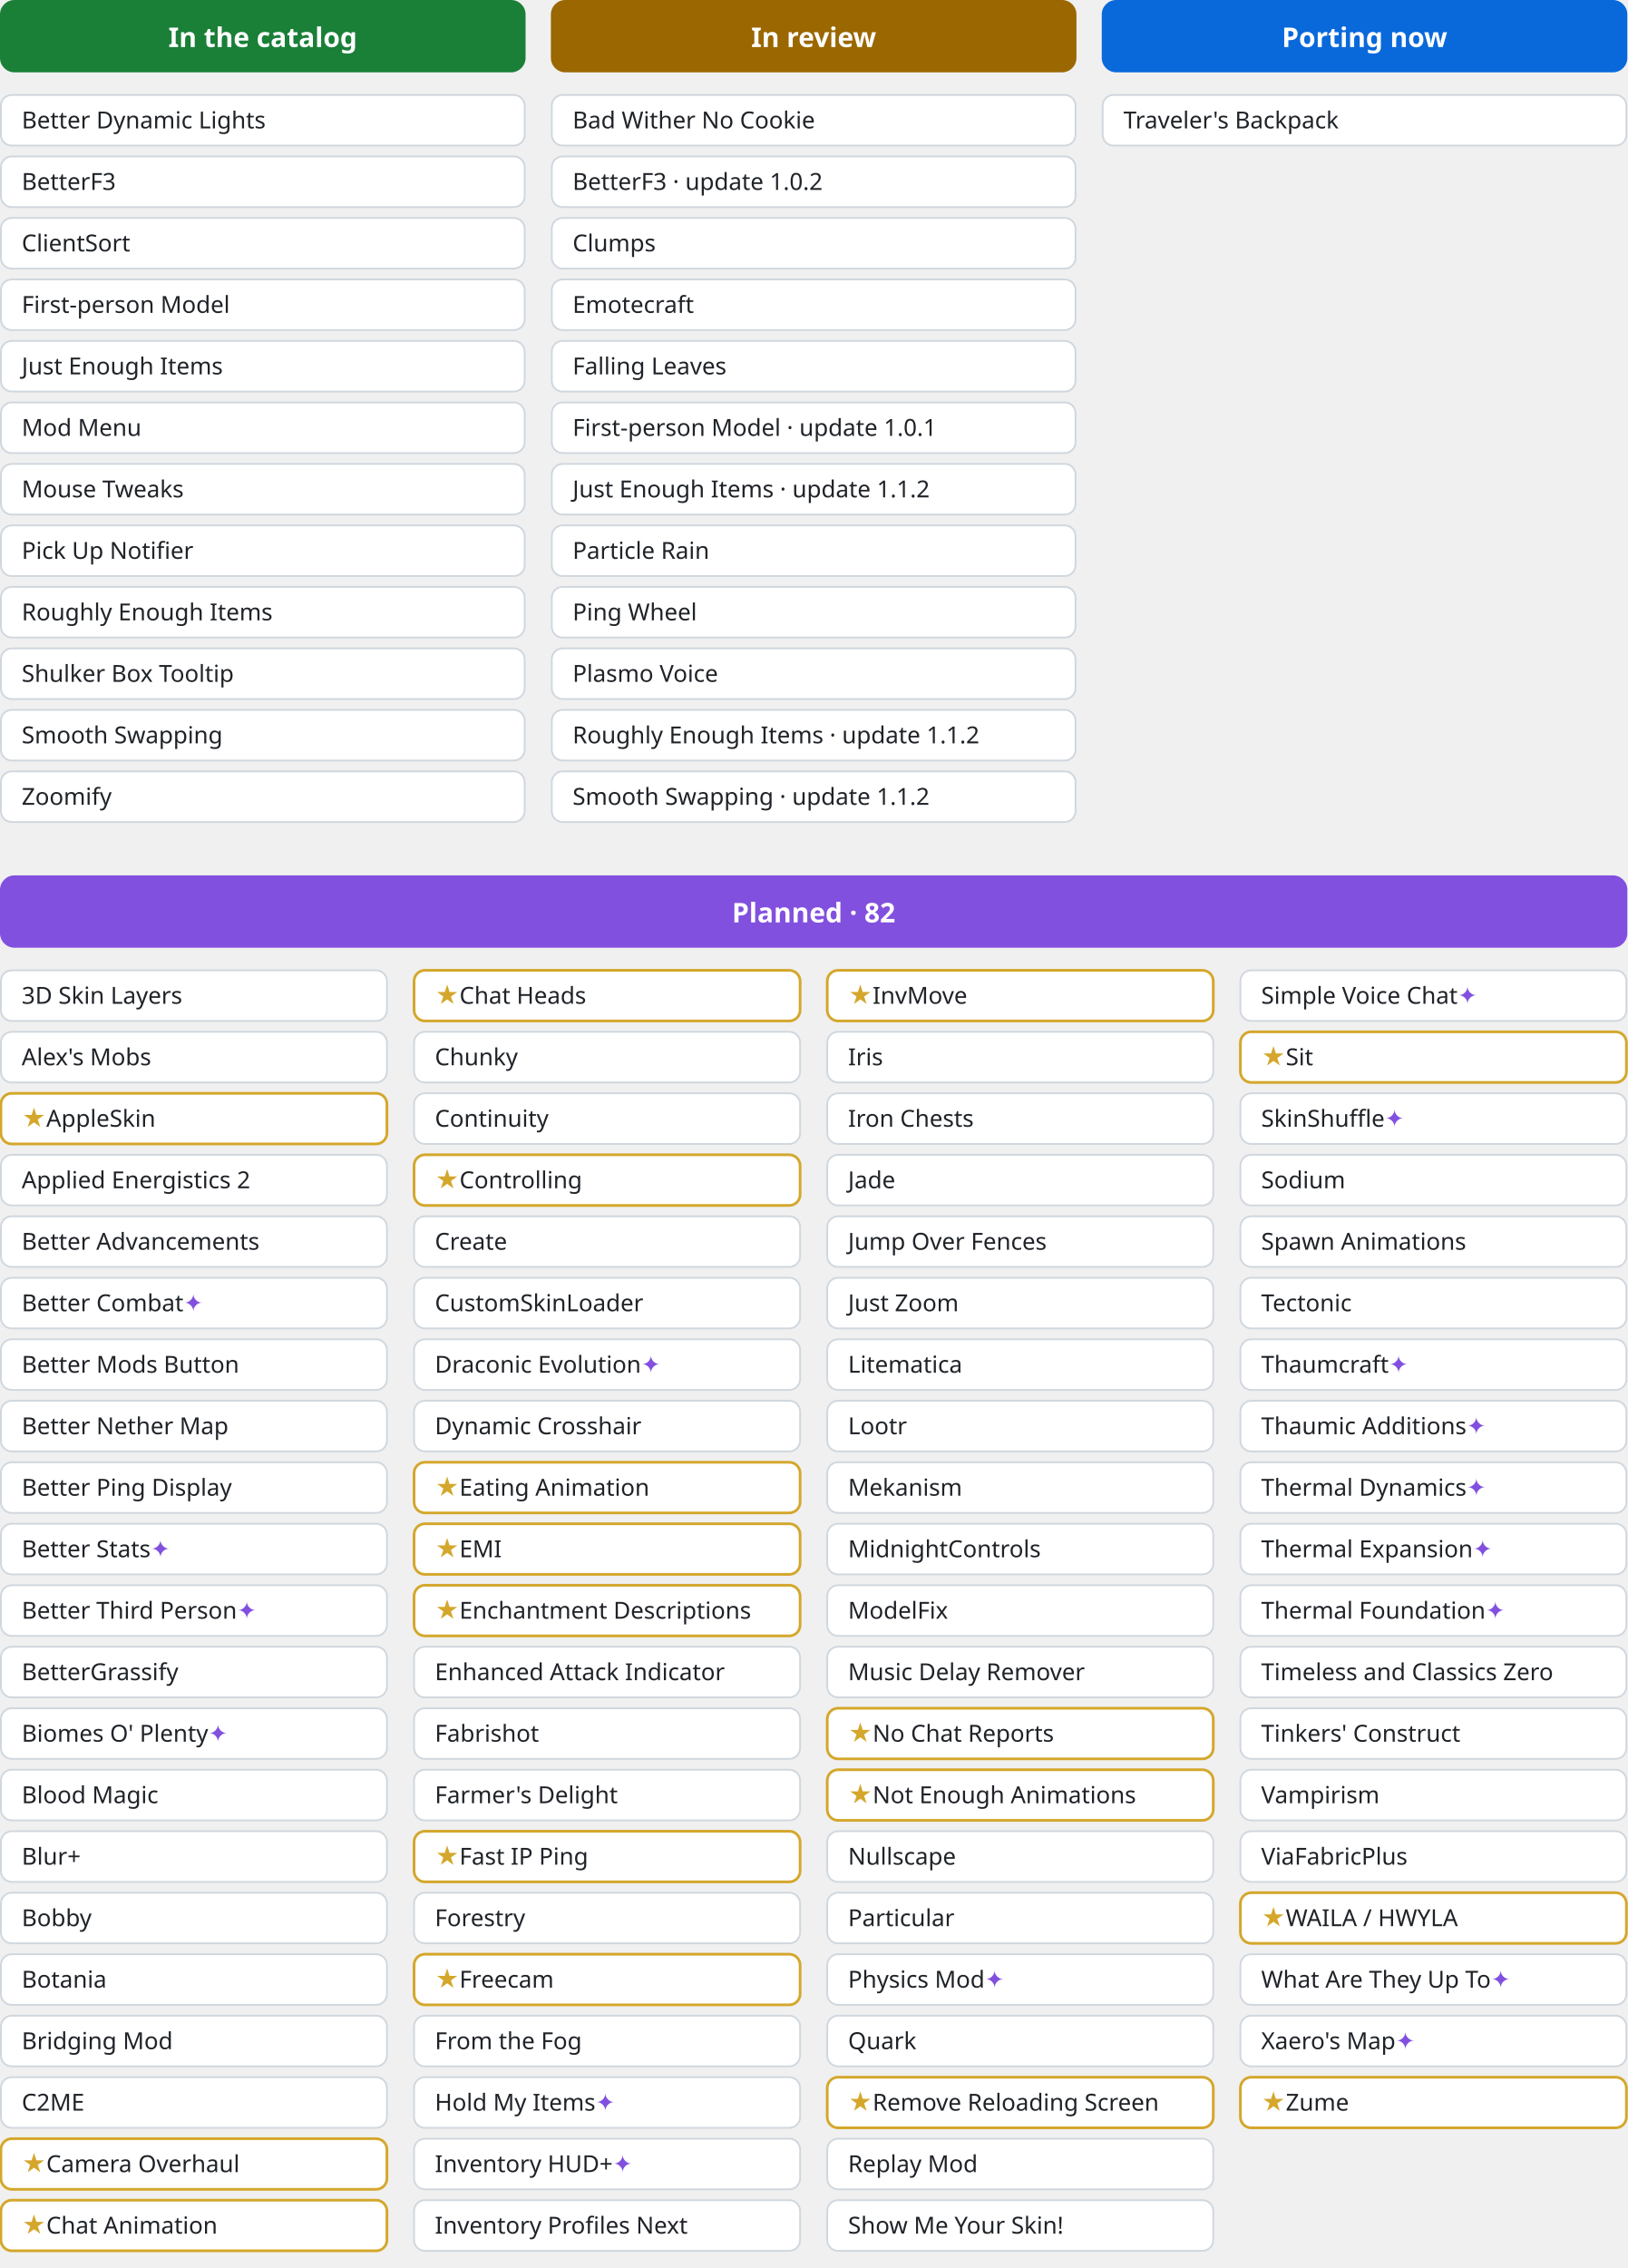
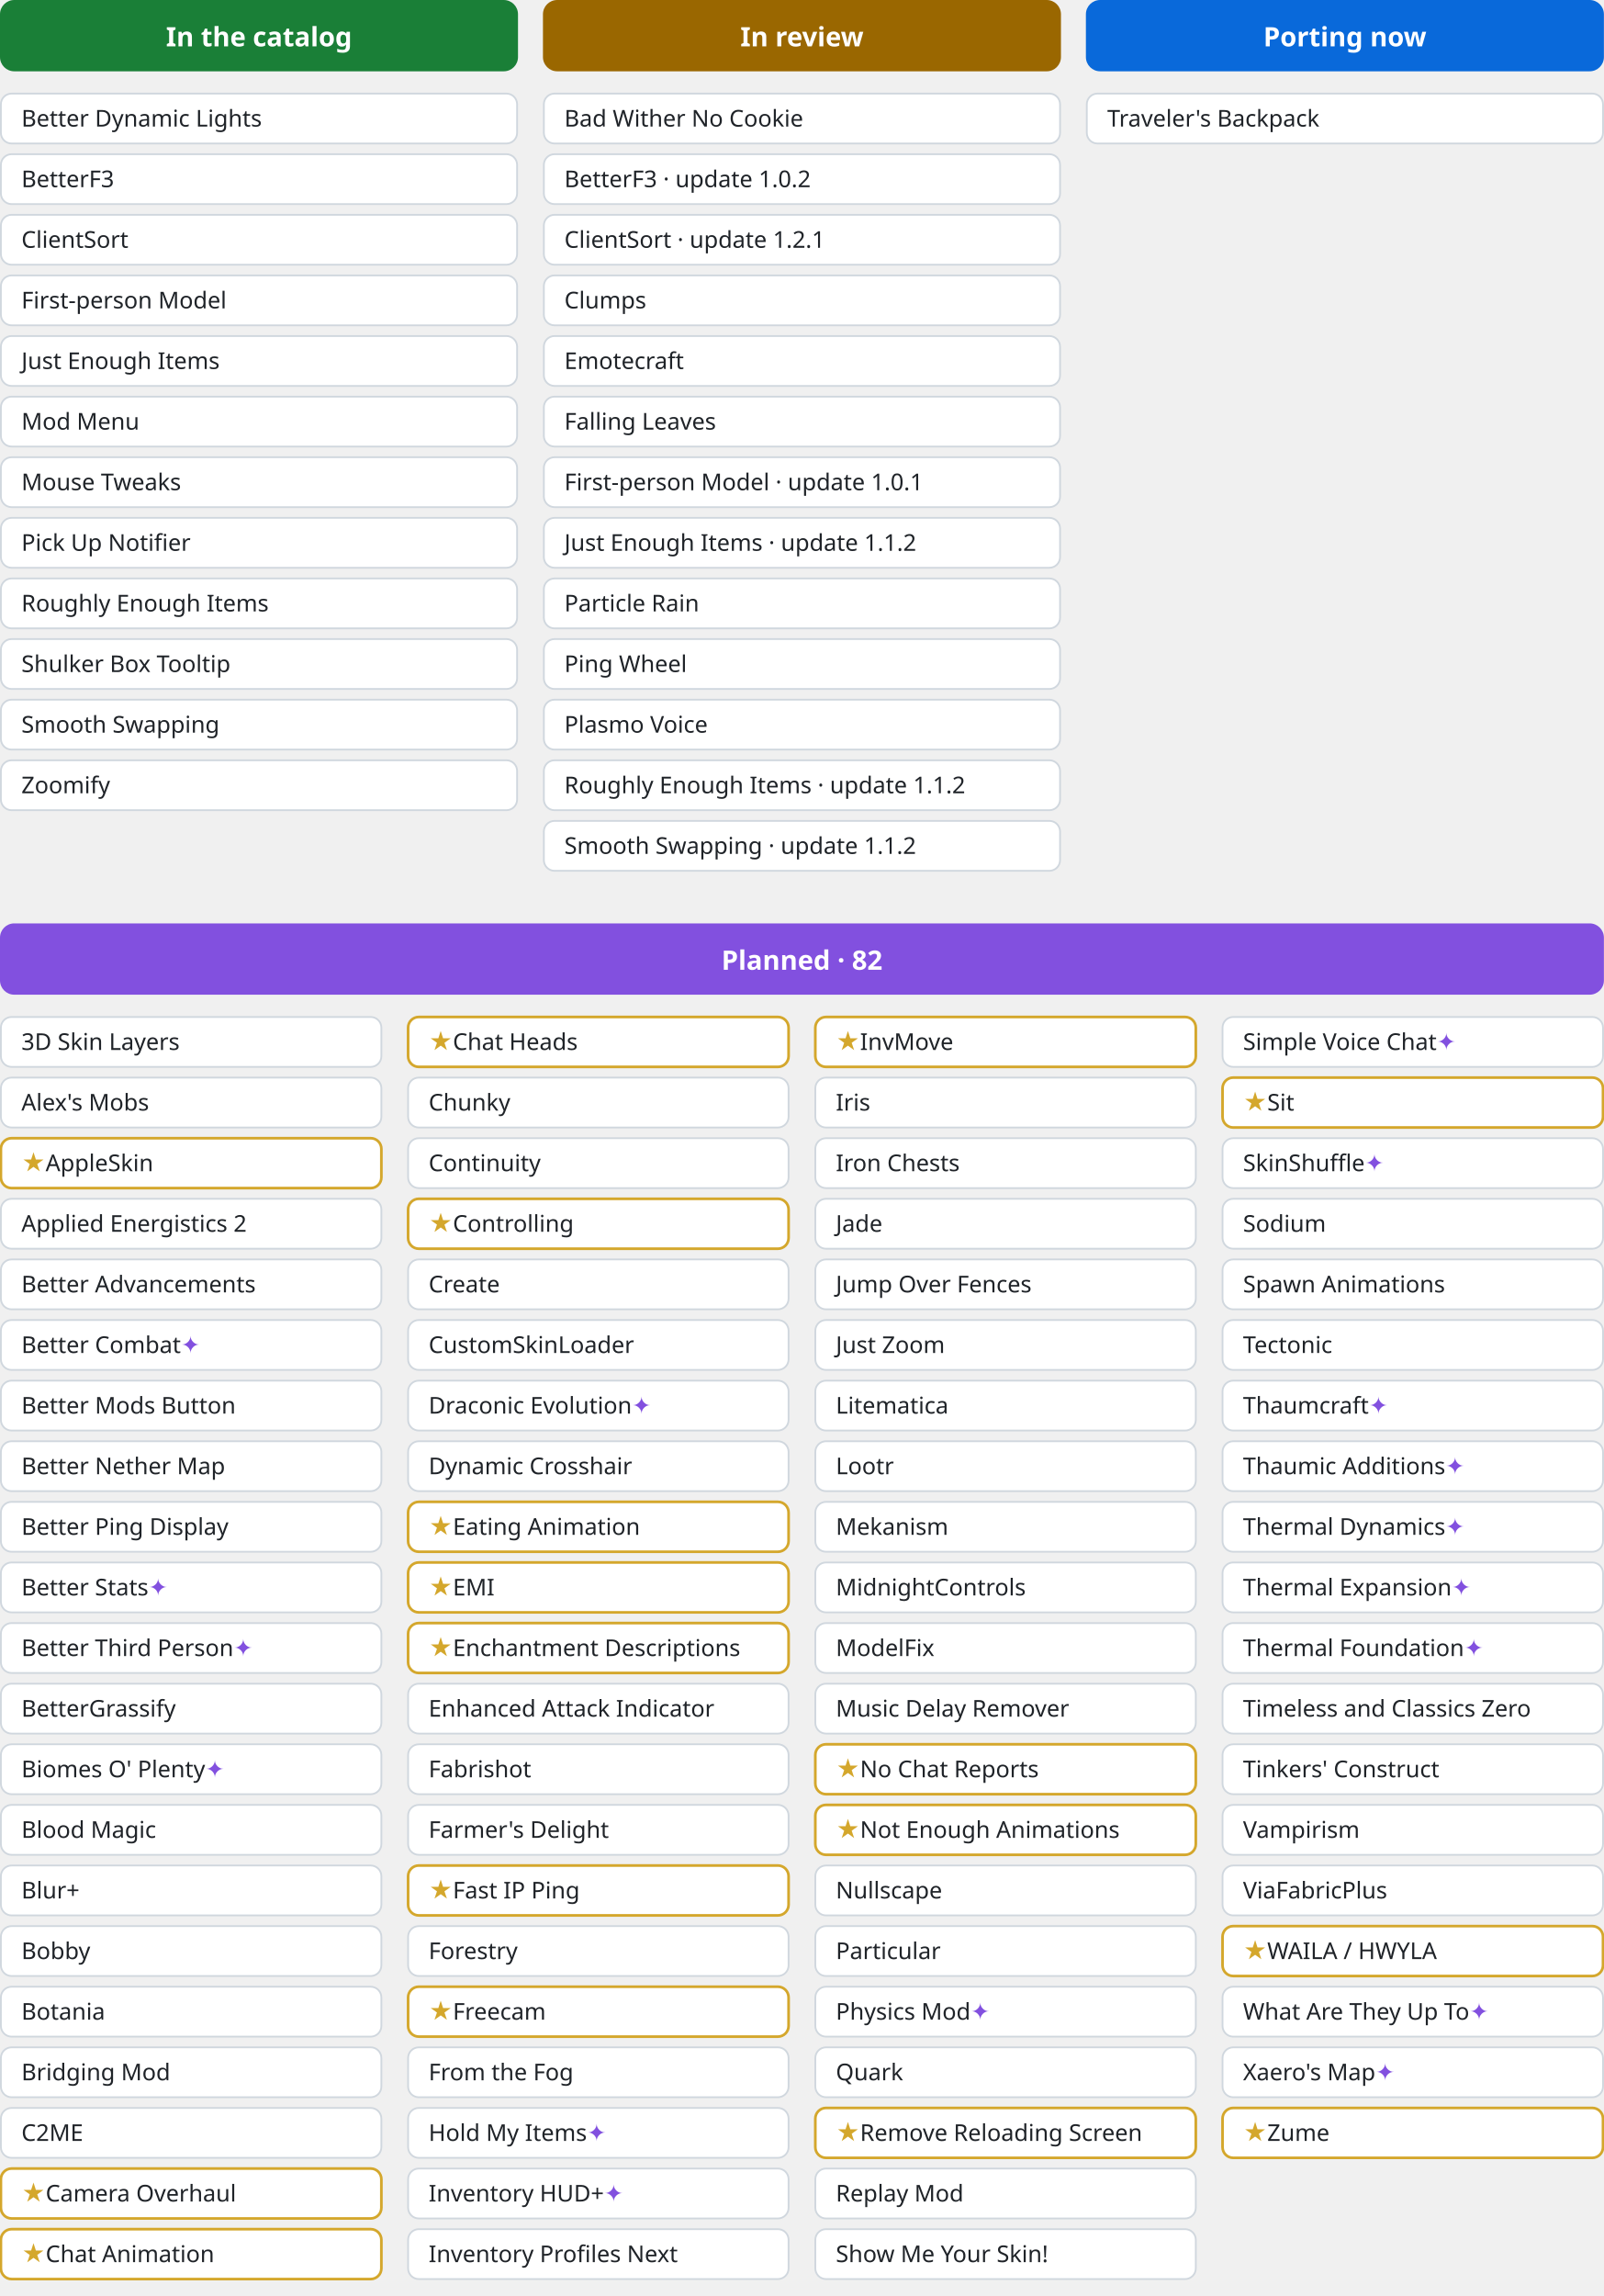
- <svg xmlns="http://www.w3.org/2000/svg" viewBox="0 0 900 1254" width="900" height="1254" role="img">
+ <svg xmlns="http://www.w3.org/2000/svg" viewBox="0 0 900 1288" width="900" height="1288" role="img">
  <style>
.bg{fill:#FFFFFF;stroke:#D0D7DE}.n{fill:#1F2328}.d{fill:#59636E}.a{fill:#818B98}
@media (prefers-color-scheme: dark){.bg{fill:#151B23;stroke:#3D444D}.n{fill:#F0F6FC}.d{fill:#9198A1}.a{fill:#6E7681}}
text{font-family:-apple-system,BlinkMacSystemFont,"Segoe UI","Noto Sans",Helvetica,Arial,sans-serif}
</style>
  <rect x="0" y="0" width="290.667" height="40" rx="8" fill="#1A7F37" />
  <text x="145.333" y="26" font-size="15" font-weight="600" fill="#fff" text-anchor="middle">In the catalog</text>
  <rect class="bg" x="0.5" y="52.5" width="289.667" height="28" rx="6" />
  <text class="n" x="12" y="71" font-size="13">Better Dynamic Lights</text>
  <rect class="bg" x="0.5" y="86.5" width="289.667" height="28" rx="6" />
  <text class="n" x="12" y="105" font-size="13">BetterF3</text>
  <rect class="bg" x="0.5" y="120.5" width="289.667" height="28" rx="6" />
  <text class="n" x="12" y="139" font-size="13">ClientSort</text>
  <rect class="bg" x="0.5" y="154.5" width="289.667" height="28" rx="6" />
  <text class="n" x="12" y="173" font-size="13">First-person Model</text>
  <rect class="bg" x="0.5" y="188.5" width="289.667" height="28" rx="6" />
  <text class="n" x="12" y="207" font-size="13">Just Enough Items</text>
  <rect class="bg" x="0.5" y="222.5" width="289.667" height="28" rx="6" />
  <text class="n" x="12" y="241" font-size="13">Mod Menu</text>
  <rect class="bg" x="0.5" y="256.5" width="289.667" height="28" rx="6" />
  <text class="n" x="12" y="275" font-size="13">Mouse Tweaks</text>
  <rect class="bg" x="0.5" y="290.5" width="289.667" height="28" rx="6" />
  <text class="n" x="12" y="309" font-size="13">Pick Up Notifier</text>
  <rect class="bg" x="0.5" y="324.5" width="289.667" height="28" rx="6" />
  <text class="n" x="12" y="343" font-size="13">Roughly Enough Items</text>
  <rect class="bg" x="0.5" y="358.5" width="289.667" height="28" rx="6" />
  <text class="n" x="12" y="377" font-size="13">Shulker Box Tooltip</text>
  <rect class="bg" x="0.5" y="392.5" width="289.667" height="28" rx="6" />
  <text class="n" x="12" y="411" font-size="13">Smooth Swapping</text>
  <rect class="bg" x="0.5" y="426.5" width="289.667" height="28" rx="6" />
  <text class="n" x="12" y="445" font-size="13">Zoomify</text>
  <rect x="304.667" y="0" width="290.667" height="40" rx="8" fill="#9A6700" />
  <text x="450" y="26" font-size="15" font-weight="600" fill="#fff" text-anchor="middle">In review</text>
  <rect class="bg" x="305.167" y="52.5" width="289.667" height="28" rx="6" />
  <text class="n" x="316.667" y="71" font-size="13">Bad Wither No Cookie</text>
  <rect class="bg" x="305.167" y="86.5" width="289.667" height="28" rx="6" />
  <text class="n" x="316.667" y="105" font-size="13">BetterF3 · update 1.0.2</text>
  <rect class="bg" x="305.167" y="120.5" width="289.667" height="28" rx="6" />
-   <text class="n" x="316.667" y="139" font-size="13">Clumps</text>
+   <text class="n" x="316.667" y="139" font-size="13">ClientSort · update 1.2.1</text>
  <rect class="bg" x="305.167" y="154.5" width="289.667" height="28" rx="6" />
-   <text class="n" x="316.667" y="173" font-size="13">Emotecraft</text>
+   <text class="n" x="316.667" y="173" font-size="13">Clumps</text>
  <rect class="bg" x="305.167" y="188.5" width="289.667" height="28" rx="6" />
-   <text class="n" x="316.667" y="207" font-size="13">Falling Leaves</text>
+   <text class="n" x="316.667" y="207" font-size="13">Emotecraft</text>
  <rect class="bg" x="305.167" y="222.5" width="289.667" height="28" rx="6" />
-   <text class="n" x="316.667" y="241" font-size="13">First-person Model · update 1.0.1</text>
+   <text class="n" x="316.667" y="241" font-size="13">Falling Leaves</text>
  <rect class="bg" x="305.167" y="256.5" width="289.667" height="28" rx="6" />
-   <text class="n" x="316.667" y="275" font-size="13">Just Enough Items · update 1.1.2</text>
+   <text class="n" x="316.667" y="275" font-size="13">First-person Model · update 1.0.1</text>
  <rect class="bg" x="305.167" y="290.5" width="289.667" height="28" rx="6" />
-   <text class="n" x="316.667" y="309" font-size="13">Particle Rain</text>
+   <text class="n" x="316.667" y="309" font-size="13">Just Enough Items · update 1.1.2</text>
  <rect class="bg" x="305.167" y="324.5" width="289.667" height="28" rx="6" />
-   <text class="n" x="316.667" y="343" font-size="13">Ping Wheel</text>
+   <text class="n" x="316.667" y="343" font-size="13">Particle Rain</text>
  <rect class="bg" x="305.167" y="358.5" width="289.667" height="28" rx="6" />
-   <text class="n" x="316.667" y="377" font-size="13">Plasmo Voice</text>
+   <text class="n" x="316.667" y="377" font-size="13">Ping Wheel</text>
  <rect class="bg" x="305.167" y="392.5" width="289.667" height="28" rx="6" />
-   <text class="n" x="316.667" y="411" font-size="13">Roughly Enough Items · update 1.1.2</text>
+   <text class="n" x="316.667" y="411" font-size="13">Plasmo Voice</text>
  <rect class="bg" x="305.167" y="426.5" width="289.667" height="28" rx="6" />
-   <text class="n" x="316.667" y="445" font-size="13">Smooth Swapping · update 1.1.2</text>
+   <text class="n" x="316.667" y="445" font-size="13">Roughly Enough Items · update 1.1.2</text>
+   <rect class="bg" x="305.167" y="460.5" width="289.667" height="28" rx="6" />
+   <text class="n" x="316.667" y="479" font-size="13">Smooth Swapping · update 1.1.2</text>
  <rect x="609.333" y="0" width="290.667" height="40" rx="8" fill="#0969DA" />
  <text x="754.667" y="26" font-size="15" font-weight="600" fill="#fff" text-anchor="middle">Porting now</text>
  <rect class="bg" x="609.833" y="52.5" width="289.667" height="28" rx="6" />
  <text class="n" x="621.333" y="71" font-size="13">Traveler's Backpack</text>
-   <rect x="0" y="484" width="900" height="40" rx="8" fill="#8250DF" />
-   <text x="450" y="510" font-size="15" font-weight="600" fill="#fff" text-anchor="middle">Planned · 82</text>
-   <rect class="bg" x="0.5" y="536.5" width="213.5" height="28" rx="6" />
-   <text class="n" x="12" y="555" font-size="13">3D Skin Layers</text>
+   <rect x="0" y="518" width="900" height="40" rx="8" fill="#8250DF" />
+   <text x="450" y="544" font-size="15" font-weight="600" fill="#fff" text-anchor="middle">Planned · 82</text>
  <rect class="bg" x="0.5" y="570.5" width="213.5" height="28" rx="6" />
-   <text class="n" x="12" y="589" font-size="13">Alex's Mobs</text>
-   <rect class="bg" x="0.5" y="604.5" width="213.5" height="28" rx="6" style="stroke:#D4A72C;stroke-width:1.5" />
-   <text class="n" x="12" y="623" font-size="13">
+   <text class="n" x="12" y="589" font-size="13">3D Skin Layers</text>
+   <rect class="bg" x="0.5" y="604.5" width="213.5" height="28" rx="6" />
+   <text class="n" x="12" y="623" font-size="13">Alex's Mobs</text>
+   <rect class="bg" x="0.5" y="638.5" width="213.5" height="28" rx="6" style="stroke:#D4A72C;stroke-width:1.5" />
+   <text class="n" x="12" y="657" font-size="13">
    <tspan fill="#D4A72C">★ </tspan>AppleSkin</text>
-   <rect class="bg" x="0.5" y="638.5" width="213.5" height="28" rx="6" />
-   <text class="n" x="12" y="657" font-size="13">Applied Energistics 2</text>
  <rect class="bg" x="0.5" y="672.5" width="213.5" height="28" rx="6" />
-   <text class="n" x="12" y="691" font-size="13">Better Advancements</text>
+   <text class="n" x="12" y="691" font-size="13">Applied Energistics 2</text>
  <rect class="bg" x="0.5" y="706.5" width="213.5" height="28" rx="6" />
-   <text class="n" x="12" y="725" font-size="13">Better Combat<tspan fill="#8250DF"> ✦</tspan>
-   </text>
+   <text class="n" x="12" y="725" font-size="13">Better Advancements</text>
  <rect class="bg" x="0.5" y="740.5" width="213.5" height="28" rx="6" />
-   <text class="n" x="12" y="759" font-size="13">Better Mods Button</text>
+   <text class="n" x="12" y="759" font-size="13">Better Combat<tspan fill="#8250DF"> ✦</tspan>
+   </text>
  <rect class="bg" x="0.5" y="774.5" width="213.5" height="28" rx="6" />
-   <text class="n" x="12" y="793" font-size="13">Better Nether Map</text>
+   <text class="n" x="12" y="793" font-size="13">Better Mods Button</text>
  <rect class="bg" x="0.5" y="808.5" width="213.5" height="28" rx="6" />
-   <text class="n" x="12" y="827" font-size="13">Better Ping Display</text>
+   <text class="n" x="12" y="827" font-size="13">Better Nether Map</text>
  <rect class="bg" x="0.5" y="842.5" width="213.5" height="28" rx="6" />
-   <text class="n" x="12" y="861" font-size="13">Better Stats<tspan fill="#8250DF"> ✦</tspan>
-   </text>
+   <text class="n" x="12" y="861" font-size="13">Better Ping Display</text>
  <rect class="bg" x="0.5" y="876.5" width="213.5" height="28" rx="6" />
-   <text class="n" x="12" y="895" font-size="13">Better Third Person<tspan fill="#8250DF"> ✦</tspan>
+   <text class="n" x="12" y="895" font-size="13">Better Stats<tspan fill="#8250DF"> ✦</tspan>
  </text>
  <rect class="bg" x="0.5" y="910.5" width="213.5" height="28" rx="6" />
-   <text class="n" x="12" y="929" font-size="13">BetterGrassify</text>
+   <text class="n" x="12" y="929" font-size="13">Better Third Person<tspan fill="#8250DF"> ✦</tspan>
+   </text>
  <rect class="bg" x="0.5" y="944.5" width="213.5" height="28" rx="6" />
-   <text class="n" x="12" y="963" font-size="13">Biomes O' Plenty<tspan fill="#8250DF"> ✦</tspan>
-   </text>
+   <text class="n" x="12" y="963" font-size="13">BetterGrassify</text>
  <rect class="bg" x="0.5" y="978.5" width="213.5" height="28" rx="6" />
-   <text class="n" x="12" y="997" font-size="13">Blood Magic</text>
+   <text class="n" x="12" y="997" font-size="13">Biomes O' Plenty<tspan fill="#8250DF"> ✦</tspan>
+   </text>
  <rect class="bg" x="0.5" y="1012.5" width="213.5" height="28" rx="6" />
-   <text class="n" x="12" y="1031" font-size="13">Blur+</text>
+   <text class="n" x="12" y="1031" font-size="13">Blood Magic</text>
  <rect class="bg" x="0.5" y="1046.5" width="213.5" height="28" rx="6" />
-   <text class="n" x="12" y="1065" font-size="13">Bobby</text>
+   <text class="n" x="12" y="1065" font-size="13">Blur+</text>
  <rect class="bg" x="0.5" y="1080.5" width="213.5" height="28" rx="6" />
-   <text class="n" x="12" y="1099" font-size="13">Botania</text>
+   <text class="n" x="12" y="1099" font-size="13">Bobby</text>
  <rect class="bg" x="0.5" y="1114.5" width="213.5" height="28" rx="6" />
-   <text class="n" x="12" y="1133" font-size="13">Bridging Mod</text>
+   <text class="n" x="12" y="1133" font-size="13">Botania</text>
  <rect class="bg" x="0.5" y="1148.5" width="213.5" height="28" rx="6" />
-   <text class="n" x="12" y="1167" font-size="13">C2ME</text>
-   <rect class="bg" x="0.5" y="1182.5" width="213.5" height="28" rx="6" style="stroke:#D4A72C;stroke-width:1.5" />
-   <text class="n" x="12" y="1201" font-size="13">
-     <tspan fill="#D4A72C">★ </tspan>Camera Overhaul</text>
+   <text class="n" x="12" y="1167" font-size="13">Bridging Mod</text>
+   <rect class="bg" x="0.5" y="1182.5" width="213.5" height="28" rx="6" />
+   <text class="n" x="12" y="1201" font-size="13">C2ME</text>
  <rect class="bg" x="0.5" y="1216.5" width="213.5" height="28" rx="6" style="stroke:#D4A72C;stroke-width:1.5" />
  <text class="n" x="12" y="1235" font-size="13">
+     <tspan fill="#D4A72C">★ </tspan>Camera Overhaul</text>
+   <rect class="bg" x="0.5" y="1250.5" width="213.5" height="28" rx="6" style="stroke:#D4A72C;stroke-width:1.5" />
+   <text class="n" x="12" y="1269" font-size="13">
    <tspan fill="#D4A72C">★ </tspan>Chat Animation</text>
-   <rect class="bg" x="229" y="536.5" width="213.5" height="28" rx="6" style="stroke:#D4A72C;stroke-width:1.5" />
-   <text class="n" x="240.5" y="555" font-size="13">
+   <rect class="bg" x="229" y="570.5" width="213.5" height="28" rx="6" style="stroke:#D4A72C;stroke-width:1.5" />
+   <text class="n" x="240.5" y="589" font-size="13">
    <tspan fill="#D4A72C">★ </tspan>Chat Heads</text>
-   <rect class="bg" x="229" y="570.5" width="213.5" height="28" rx="6" />
-   <text class="n" x="240.5" y="589" font-size="13">Chunky</text>
  <rect class="bg" x="229" y="604.5" width="213.5" height="28" rx="6" />
-   <text class="n" x="240.5" y="623" font-size="13">Continuity</text>
-   <rect class="bg" x="229" y="638.5" width="213.5" height="28" rx="6" style="stroke:#D4A72C;stroke-width:1.5" />
-   <text class="n" x="240.5" y="657" font-size="13">
+   <text class="n" x="240.5" y="623" font-size="13">Chunky</text>
+   <rect class="bg" x="229" y="638.5" width="213.5" height="28" rx="6" />
+   <text class="n" x="240.5" y="657" font-size="13">Continuity</text>
+   <rect class="bg" x="229" y="672.5" width="213.5" height="28" rx="6" style="stroke:#D4A72C;stroke-width:1.5" />
+   <text class="n" x="240.5" y="691" font-size="13">
    <tspan fill="#D4A72C">★ </tspan>Controlling</text>
-   <rect class="bg" x="229" y="672.5" width="213.5" height="28" rx="6" />
-   <text class="n" x="240.5" y="691" font-size="13">Create</text>
  <rect class="bg" x="229" y="706.5" width="213.5" height="28" rx="6" />
-   <text class="n" x="240.5" y="725" font-size="13">CustomSkinLoader</text>
+   <text class="n" x="240.5" y="725" font-size="13">Create</text>
  <rect class="bg" x="229" y="740.5" width="213.5" height="28" rx="6" />
-   <text class="n" x="240.5" y="759" font-size="13">Draconic Evolution<tspan fill="#8250DF"> ✦</tspan>
-   </text>
+   <text class="n" x="240.5" y="759" font-size="13">CustomSkinLoader</text>
  <rect class="bg" x="229" y="774.5" width="213.5" height="28" rx="6" />
-   <text class="n" x="240.5" y="793" font-size="13">Dynamic Crosshair</text>
-   <rect class="bg" x="229" y="808.5" width="213.5" height="28" rx="6" style="stroke:#D4A72C;stroke-width:1.5" />
-   <text class="n" x="240.5" y="827" font-size="13">
-     <tspan fill="#D4A72C">★ </tspan>Eating Animation</text>
+   <text class="n" x="240.5" y="793" font-size="13">Draconic Evolution<tspan fill="#8250DF"> ✦</tspan>
+   </text>
+   <rect class="bg" x="229" y="808.5" width="213.5" height="28" rx="6" />
+   <text class="n" x="240.5" y="827" font-size="13">Dynamic Crosshair</text>
  <rect class="bg" x="229" y="842.5" width="213.5" height="28" rx="6" style="stroke:#D4A72C;stroke-width:1.5" />
  <text class="n" x="240.5" y="861" font-size="13">
-     <tspan fill="#D4A72C">★ </tspan>EMI</text>
+     <tspan fill="#D4A72C">★ </tspan>Eating Animation</text>
  <rect class="bg" x="229" y="876.5" width="213.5" height="28" rx="6" style="stroke:#D4A72C;stroke-width:1.5" />
  <text class="n" x="240.5" y="895" font-size="13">
+     <tspan fill="#D4A72C">★ </tspan>EMI</text>
+   <rect class="bg" x="229" y="910.5" width="213.5" height="28" rx="6" style="stroke:#D4A72C;stroke-width:1.5" />
+   <text class="n" x="240.5" y="929" font-size="13">
    <tspan fill="#D4A72C">★ </tspan>Enchantment Descriptions</text>
-   <rect class="bg" x="229" y="910.5" width="213.5" height="28" rx="6" />
-   <text class="n" x="240.5" y="929" font-size="13">Enhanced Attack Indicator</text>
  <rect class="bg" x="229" y="944.5" width="213.5" height="28" rx="6" />
-   <text class="n" x="240.5" y="963" font-size="13">Fabrishot</text>
+   <text class="n" x="240.5" y="963" font-size="13">Enhanced Attack Indicator</text>
  <rect class="bg" x="229" y="978.5" width="213.5" height="28" rx="6" />
-   <text class="n" x="240.5" y="997" font-size="13">Farmer's Delight</text>
-   <rect class="bg" x="229" y="1012.5" width="213.5" height="28" rx="6" style="stroke:#D4A72C;stroke-width:1.5" />
-   <text class="n" x="240.5" y="1031" font-size="13">
+   <text class="n" x="240.5" y="997" font-size="13">Fabrishot</text>
+   <rect class="bg" x="229" y="1012.5" width="213.5" height="28" rx="6" />
+   <text class="n" x="240.5" y="1031" font-size="13">Farmer's Delight</text>
+   <rect class="bg" x="229" y="1046.5" width="213.5" height="28" rx="6" style="stroke:#D4A72C;stroke-width:1.5" />
+   <text class="n" x="240.5" y="1065" font-size="13">
    <tspan fill="#D4A72C">★ </tspan>Fast IP Ping</text>
-   <rect class="bg" x="229" y="1046.5" width="213.5" height="28" rx="6" />
-   <text class="n" x="240.5" y="1065" font-size="13">Forestry</text>
-   <rect class="bg" x="229" y="1080.5" width="213.5" height="28" rx="6" style="stroke:#D4A72C;stroke-width:1.5" />
-   <text class="n" x="240.5" y="1099" font-size="13">
+   <rect class="bg" x="229" y="1080.5" width="213.5" height="28" rx="6" />
+   <text class="n" x="240.5" y="1099" font-size="13">Forestry</text>
+   <rect class="bg" x="229" y="1114.5" width="213.5" height="28" rx="6" style="stroke:#D4A72C;stroke-width:1.5" />
+   <text class="n" x="240.5" y="1133" font-size="13">
    <tspan fill="#D4A72C">★ </tspan>Freecam</text>
-   <rect class="bg" x="229" y="1114.5" width="213.5" height="28" rx="6" />
-   <text class="n" x="240.5" y="1133" font-size="13">From the Fog</text>
  <rect class="bg" x="229" y="1148.5" width="213.5" height="28" rx="6" />
-   <text class="n" x="240.5" y="1167" font-size="13">Hold My Items<tspan fill="#8250DF"> ✦</tspan>
-   </text>
+   <text class="n" x="240.5" y="1167" font-size="13">From the Fog</text>
  <rect class="bg" x="229" y="1182.5" width="213.5" height="28" rx="6" />
-   <text class="n" x="240.5" y="1201" font-size="13">Inventory HUD+<tspan fill="#8250DF"> ✦</tspan>
+   <text class="n" x="240.5" y="1201" font-size="13">Hold My Items<tspan fill="#8250DF"> ✦</tspan>
  </text>
  <rect class="bg" x="229" y="1216.5" width="213.5" height="28" rx="6" />
-   <text class="n" x="240.5" y="1235" font-size="13">Inventory Profiles Next</text>
-   <rect class="bg" x="457.5" y="536.5" width="213.5" height="28" rx="6" style="stroke:#D4A72C;stroke-width:1.5" />
-   <text class="n" x="469" y="555" font-size="13">
+   <text class="n" x="240.5" y="1235" font-size="13">Inventory HUD+<tspan fill="#8250DF"> ✦</tspan>
+   </text>
+   <rect class="bg" x="229" y="1250.5" width="213.5" height="28" rx="6" />
+   <text class="n" x="240.5" y="1269" font-size="13">Inventory Profiles Next</text>
+   <rect class="bg" x="457.5" y="570.5" width="213.5" height="28" rx="6" style="stroke:#D4A72C;stroke-width:1.5" />
+   <text class="n" x="469" y="589" font-size="13">
    <tspan fill="#D4A72C">★ </tspan>InvMove</text>
-   <rect class="bg" x="457.5" y="570.5" width="213.5" height="28" rx="6" />
-   <text class="n" x="469" y="589" font-size="13">Iris</text>
  <rect class="bg" x="457.5" y="604.5" width="213.5" height="28" rx="6" />
-   <text class="n" x="469" y="623" font-size="13">Iron Chests</text>
+   <text class="n" x="469" y="623" font-size="13">Iris</text>
  <rect class="bg" x="457.5" y="638.5" width="213.5" height="28" rx="6" />
-   <text class="n" x="469" y="657" font-size="13">Jade</text>
+   <text class="n" x="469" y="657" font-size="13">Iron Chests</text>
  <rect class="bg" x="457.5" y="672.5" width="213.5" height="28" rx="6" />
-   <text class="n" x="469" y="691" font-size="13">Jump Over Fences</text>
+   <text class="n" x="469" y="691" font-size="13">Jade</text>
  <rect class="bg" x="457.5" y="706.5" width="213.5" height="28" rx="6" />
-   <text class="n" x="469" y="725" font-size="13">Just Zoom</text>
+   <text class="n" x="469" y="725" font-size="13">Jump Over Fences</text>
  <rect class="bg" x="457.5" y="740.5" width="213.5" height="28" rx="6" />
-   <text class="n" x="469" y="759" font-size="13">Litematica</text>
+   <text class="n" x="469" y="759" font-size="13">Just Zoom</text>
  <rect class="bg" x="457.5" y="774.5" width="213.5" height="28" rx="6" />
-   <text class="n" x="469" y="793" font-size="13">Lootr</text>
+   <text class="n" x="469" y="793" font-size="13">Litematica</text>
  <rect class="bg" x="457.5" y="808.5" width="213.5" height="28" rx="6" />
-   <text class="n" x="469" y="827" font-size="13">Mekanism</text>
+   <text class="n" x="469" y="827" font-size="13">Lootr</text>
  <rect class="bg" x="457.5" y="842.5" width="213.5" height="28" rx="6" />
-   <text class="n" x="469" y="861" font-size="13">MidnightControls</text>
+   <text class="n" x="469" y="861" font-size="13">Mekanism</text>
  <rect class="bg" x="457.5" y="876.5" width="213.5" height="28" rx="6" />
-   <text class="n" x="469" y="895" font-size="13">ModelFix</text>
+   <text class="n" x="469" y="895" font-size="13">MidnightControls</text>
  <rect class="bg" x="457.5" y="910.5" width="213.5" height="28" rx="6" />
-   <text class="n" x="469" y="929" font-size="13">Music Delay Remover</text>
-   <rect class="bg" x="457.5" y="944.5" width="213.5" height="28" rx="6" style="stroke:#D4A72C;stroke-width:1.5" />
-   <text class="n" x="469" y="963" font-size="13">
-     <tspan fill="#D4A72C">★ </tspan>No Chat Reports</text>
+   <text class="n" x="469" y="929" font-size="13">ModelFix</text>
+   <rect class="bg" x="457.5" y="944.5" width="213.5" height="28" rx="6" />
+   <text class="n" x="469" y="963" font-size="13">Music Delay Remover</text>
  <rect class="bg" x="457.5" y="978.5" width="213.5" height="28" rx="6" style="stroke:#D4A72C;stroke-width:1.5" />
  <text class="n" x="469" y="997" font-size="13">
+     <tspan fill="#D4A72C">★ </tspan>No Chat Reports</text>
+   <rect class="bg" x="457.5" y="1012.5" width="213.5" height="28" rx="6" style="stroke:#D4A72C;stroke-width:1.5" />
+   <text class="n" x="469" y="1031" font-size="13">
    <tspan fill="#D4A72C">★ </tspan>Not Enough Animations</text>
-   <rect class="bg" x="457.5" y="1012.5" width="213.5" height="28" rx="6" />
-   <text class="n" x="469" y="1031" font-size="13">Nullscape</text>
  <rect class="bg" x="457.5" y="1046.5" width="213.5" height="28" rx="6" />
-   <text class="n" x="469" y="1065" font-size="13">Particular</text>
+   <text class="n" x="469" y="1065" font-size="13">Nullscape</text>
  <rect class="bg" x="457.5" y="1080.5" width="213.5" height="28" rx="6" />
-   <text class="n" x="469" y="1099" font-size="13">Physics Mod<tspan fill="#8250DF"> ✦</tspan>
-   </text>
+   <text class="n" x="469" y="1099" font-size="13">Particular</text>
  <rect class="bg" x="457.5" y="1114.5" width="213.5" height="28" rx="6" />
-   <text class="n" x="469" y="1133" font-size="13">Quark</text>
-   <rect class="bg" x="457.5" y="1148.5" width="213.5" height="28" rx="6" style="stroke:#D4A72C;stroke-width:1.5" />
-   <text class="n" x="469" y="1167" font-size="13">
+   <text class="n" x="469" y="1133" font-size="13">Physics Mod<tspan fill="#8250DF"> ✦</tspan>
+   </text>
+   <rect class="bg" x="457.5" y="1148.5" width="213.5" height="28" rx="6" />
+   <text class="n" x="469" y="1167" font-size="13">Quark</text>
+   <rect class="bg" x="457.5" y="1182.5" width="213.5" height="28" rx="6" style="stroke:#D4A72C;stroke-width:1.5" />
+   <text class="n" x="469" y="1201" font-size="13">
    <tspan fill="#D4A72C">★ </tspan>Remove Reloading Screen</text>
-   <rect class="bg" x="457.5" y="1182.5" width="213.5" height="28" rx="6" />
-   <text class="n" x="469" y="1201" font-size="13">Replay Mod</text>
  <rect class="bg" x="457.5" y="1216.5" width="213.5" height="28" rx="6" />
-   <text class="n" x="469" y="1235" font-size="13">Show Me Your Skin!</text>
-   <rect class="bg" x="686" y="536.5" width="213.5" height="28" rx="6" />
-   <text class="n" x="697.5" y="555" font-size="13">Simple Voice Chat<tspan fill="#8250DF"> ✦</tspan>
-   </text>
-   <rect class="bg" x="686" y="570.5" width="213.5" height="28" rx="6" style="stroke:#D4A72C;stroke-width:1.5" />
-   <text class="n" x="697.5" y="589" font-size="13">
+   <text class="n" x="469" y="1235" font-size="13">Replay Mod</text>
+   <rect class="bg" x="457.5" y="1250.5" width="213.5" height="28" rx="6" />
+   <text class="n" x="469" y="1269" font-size="13">Show Me Your Skin!</text>
+   <rect class="bg" x="686" y="570.5" width="213.5" height="28" rx="6" />
+   <text class="n" x="697.5" y="589" font-size="13">Simple Voice Chat<tspan fill="#8250DF"> ✦</tspan>
+   </text>
+   <rect class="bg" x="686" y="604.5" width="213.5" height="28" rx="6" style="stroke:#D4A72C;stroke-width:1.5" />
+   <text class="n" x="697.5" y="623" font-size="13">
    <tspan fill="#D4A72C">★ </tspan>Sit</text>
-   <rect class="bg" x="686" y="604.5" width="213.5" height="28" rx="6" />
-   <text class="n" x="697.5" y="623" font-size="13">SkinShuffle<tspan fill="#8250DF"> ✦</tspan>
-   </text>
  <rect class="bg" x="686" y="638.5" width="213.5" height="28" rx="6" />
-   <text class="n" x="697.5" y="657" font-size="13">Sodium</text>
+   <text class="n" x="697.5" y="657" font-size="13">SkinShuffle<tspan fill="#8250DF"> ✦</tspan>
+   </text>
  <rect class="bg" x="686" y="672.5" width="213.5" height="28" rx="6" />
-   <text class="n" x="697.5" y="691" font-size="13">Spawn Animations</text>
+   <text class="n" x="697.5" y="691" font-size="13">Sodium</text>
  <rect class="bg" x="686" y="706.5" width="213.5" height="28" rx="6" />
-   <text class="n" x="697.5" y="725" font-size="13">Tectonic</text>
+   <text class="n" x="697.5" y="725" font-size="13">Spawn Animations</text>
  <rect class="bg" x="686" y="740.5" width="213.5" height="28" rx="6" />
-   <text class="n" x="697.5" y="759" font-size="13">Thaumcraft<tspan fill="#8250DF"> ✦</tspan>
-   </text>
+   <text class="n" x="697.5" y="759" font-size="13">Tectonic</text>
  <rect class="bg" x="686" y="774.5" width="213.5" height="28" rx="6" />
-   <text class="n" x="697.5" y="793" font-size="13">Thaumic Additions<tspan fill="#8250DF"> ✦</tspan>
+   <text class="n" x="697.5" y="793" font-size="13">Thaumcraft<tspan fill="#8250DF"> ✦</tspan>
  </text>
  <rect class="bg" x="686" y="808.5" width="213.5" height="28" rx="6" />
-   <text class="n" x="697.5" y="827" font-size="13">Thermal Dynamics<tspan fill="#8250DF"> ✦</tspan>
+   <text class="n" x="697.5" y="827" font-size="13">Thaumic Additions<tspan fill="#8250DF"> ✦</tspan>
  </text>
  <rect class="bg" x="686" y="842.5" width="213.5" height="28" rx="6" />
-   <text class="n" x="697.5" y="861" font-size="13">Thermal Expansion<tspan fill="#8250DF"> ✦</tspan>
+   <text class="n" x="697.5" y="861" font-size="13">Thermal Dynamics<tspan fill="#8250DF"> ✦</tspan>
  </text>
  <rect class="bg" x="686" y="876.5" width="213.5" height="28" rx="6" />
-   <text class="n" x="697.5" y="895" font-size="13">Thermal Foundation<tspan fill="#8250DF"> ✦</tspan>
+   <text class="n" x="697.5" y="895" font-size="13">Thermal Expansion<tspan fill="#8250DF"> ✦</tspan>
  </text>
  <rect class="bg" x="686" y="910.5" width="213.5" height="28" rx="6" />
-   <text class="n" x="697.5" y="929" font-size="13">Timeless and Classics Zero</text>
+   <text class="n" x="697.5" y="929" font-size="13">Thermal Foundation<tspan fill="#8250DF"> ✦</tspan>
+   </text>
  <rect class="bg" x="686" y="944.5" width="213.5" height="28" rx="6" />
-   <text class="n" x="697.5" y="963" font-size="13">Tinkers' Construct</text>
+   <text class="n" x="697.5" y="963" font-size="13">Timeless and Classics Zero</text>
  <rect class="bg" x="686" y="978.5" width="213.5" height="28" rx="6" />
-   <text class="n" x="697.5" y="997" font-size="13">Vampirism</text>
+   <text class="n" x="697.5" y="997" font-size="13">Tinkers' Construct</text>
  <rect class="bg" x="686" y="1012.5" width="213.5" height="28" rx="6" />
-   <text class="n" x="697.5" y="1031" font-size="13">ViaFabricPlus</text>
-   <rect class="bg" x="686" y="1046.5" width="213.5" height="28" rx="6" style="stroke:#D4A72C;stroke-width:1.5" />
-   <text class="n" x="697.5" y="1065" font-size="13">
+   <text class="n" x="697.5" y="1031" font-size="13">Vampirism</text>
+   <rect class="bg" x="686" y="1046.5" width="213.5" height="28" rx="6" />
+   <text class="n" x="697.5" y="1065" font-size="13">ViaFabricPlus</text>
+   <rect class="bg" x="686" y="1080.5" width="213.5" height="28" rx="6" style="stroke:#D4A72C;stroke-width:1.5" />
+   <text class="n" x="697.5" y="1099" font-size="13">
    <tspan fill="#D4A72C">★ </tspan>WAILA / HWYLA</text>
-   <rect class="bg" x="686" y="1080.5" width="213.5" height="28" rx="6" />
-   <text class="n" x="697.5" y="1099" font-size="13">What Are They Up To<tspan fill="#8250DF"> ✦</tspan>
-   </text>
  <rect class="bg" x="686" y="1114.5" width="213.5" height="28" rx="6" />
-   <text class="n" x="697.5" y="1133" font-size="13">Xaero's Map<tspan fill="#8250DF"> ✦</tspan>
-   </text>
-   <rect class="bg" x="686" y="1148.5" width="213.5" height="28" rx="6" style="stroke:#D4A72C;stroke-width:1.5" />
-   <text class="n" x="697.5" y="1167" font-size="13">
+   <text class="n" x="697.5" y="1133" font-size="13">What Are They Up To<tspan fill="#8250DF"> ✦</tspan>
+   </text>
+   <rect class="bg" x="686" y="1148.5" width="213.5" height="28" rx="6" />
+   <text class="n" x="697.5" y="1167" font-size="13">Xaero's Map<tspan fill="#8250DF"> ✦</tspan>
+   </text>
+   <rect class="bg" x="686" y="1182.5" width="213.5" height="28" rx="6" style="stroke:#D4A72C;stroke-width:1.5" />
+   <text class="n" x="697.5" y="1201" font-size="13">
    <tspan fill="#D4A72C">★ </tspan>Zume</text>
</svg>
